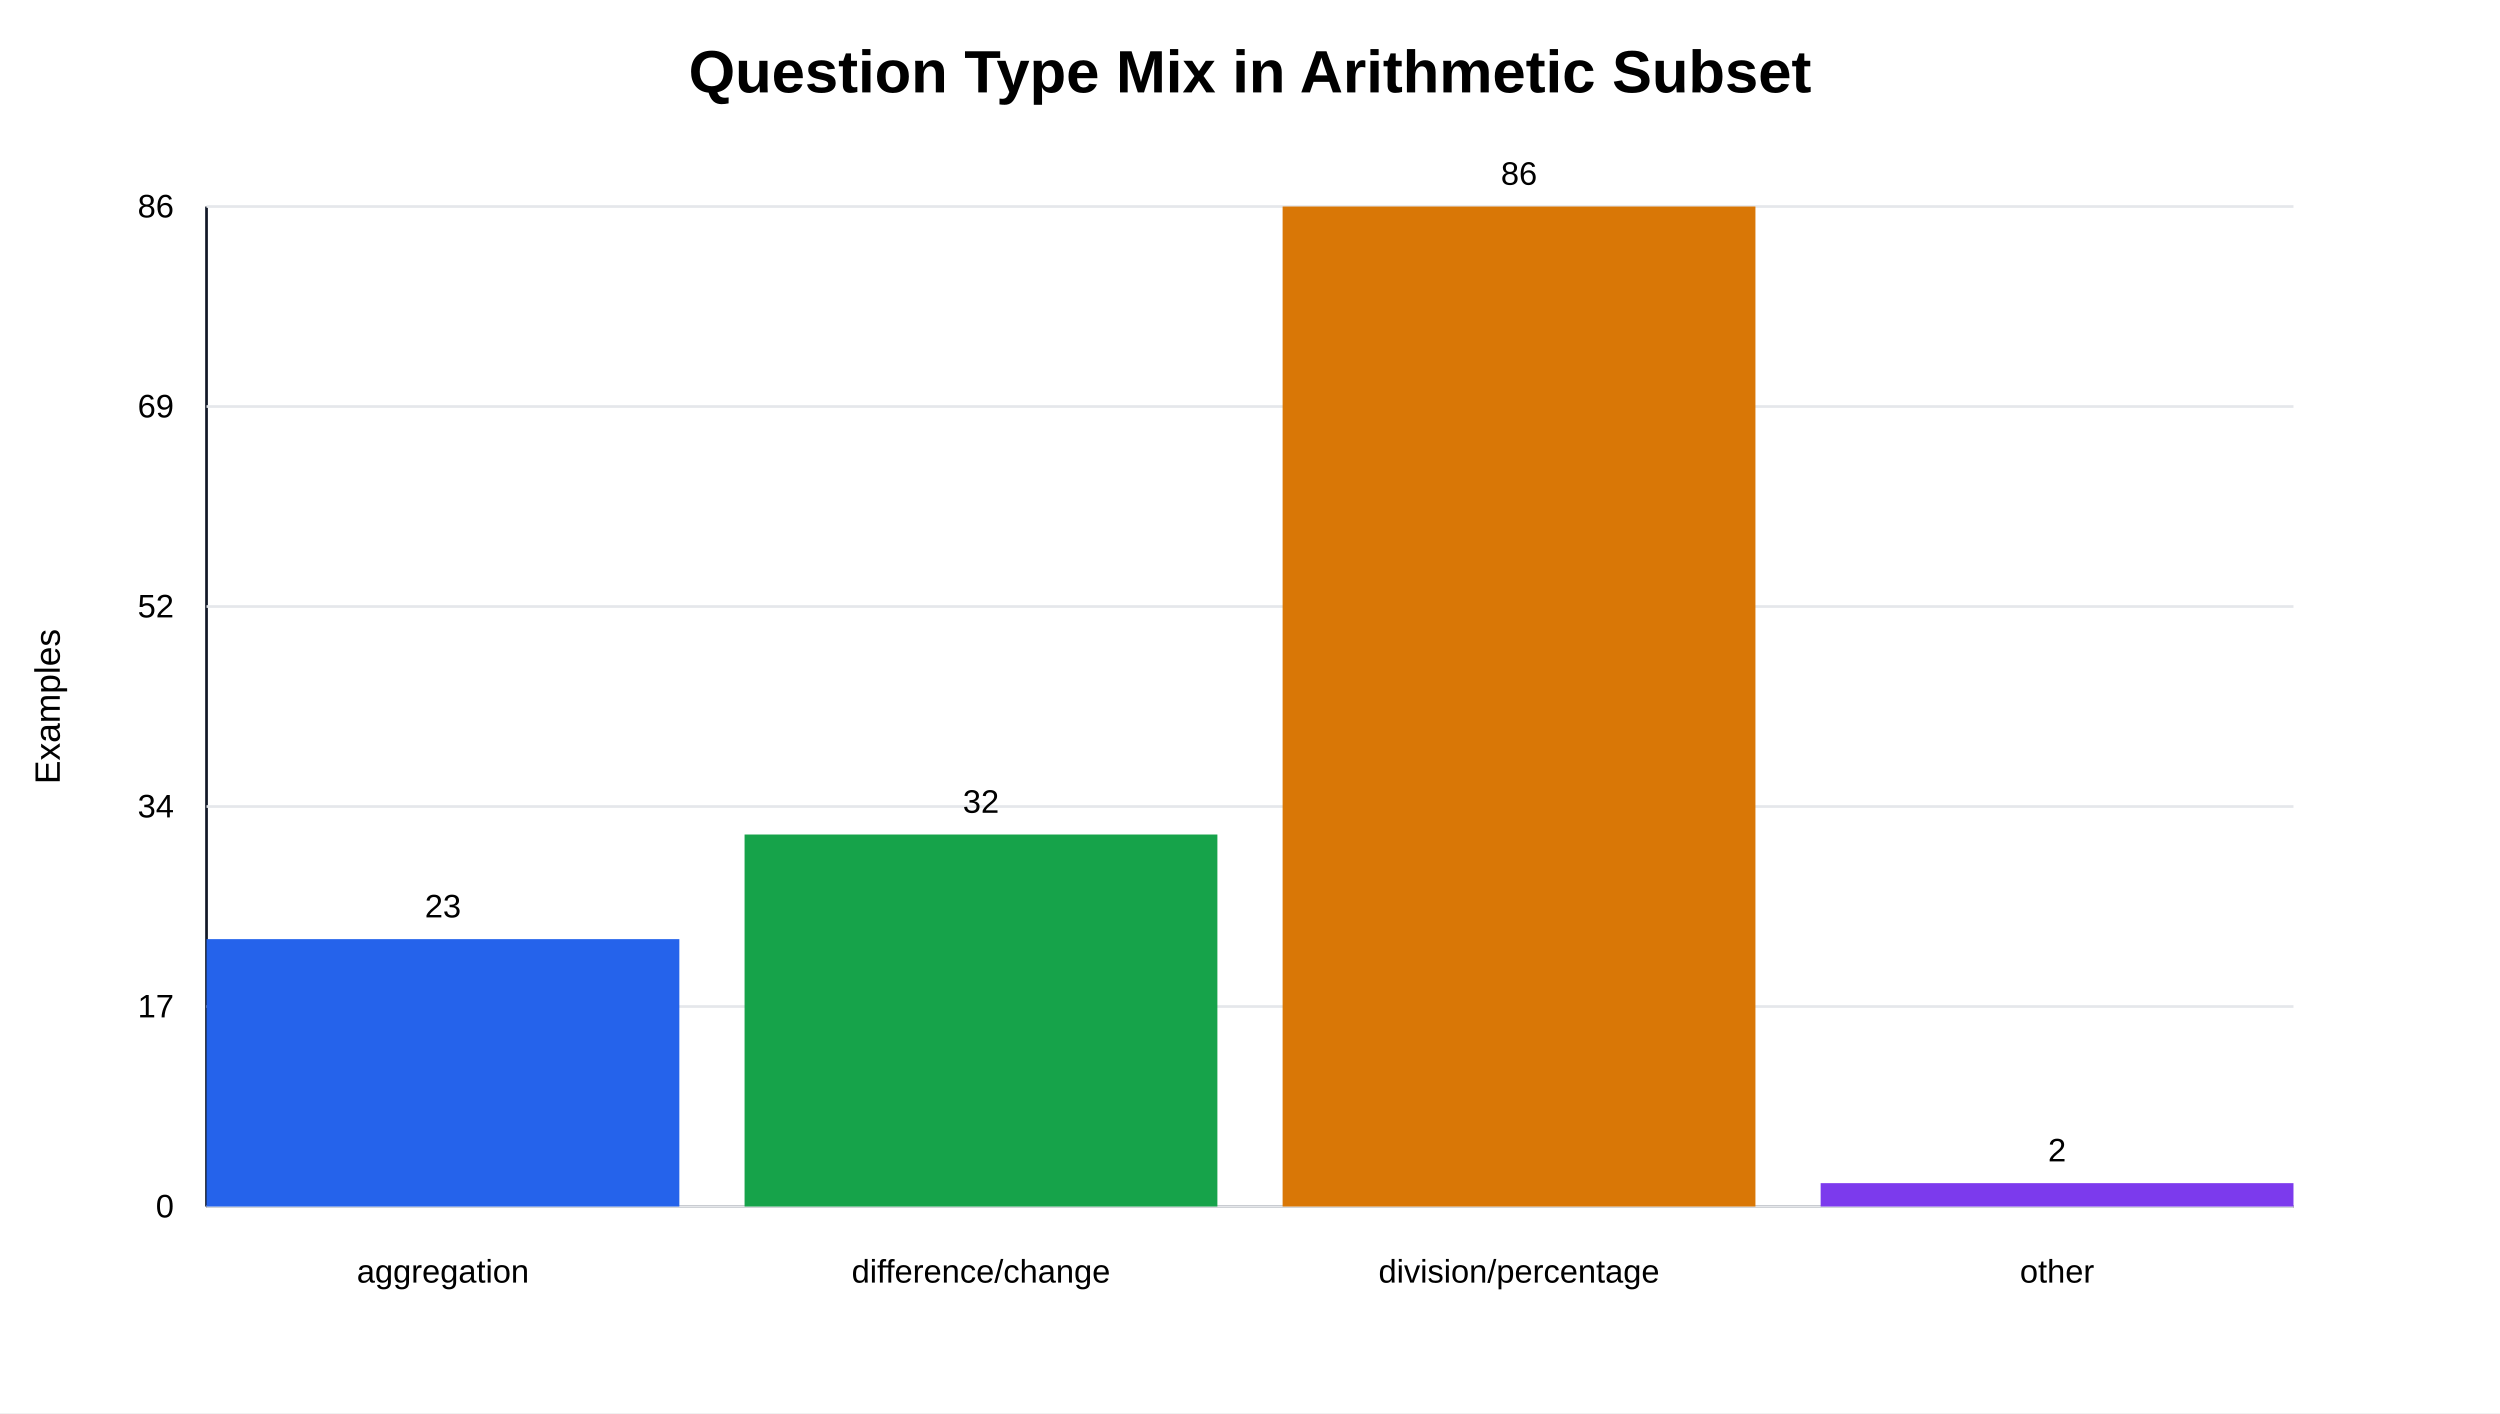
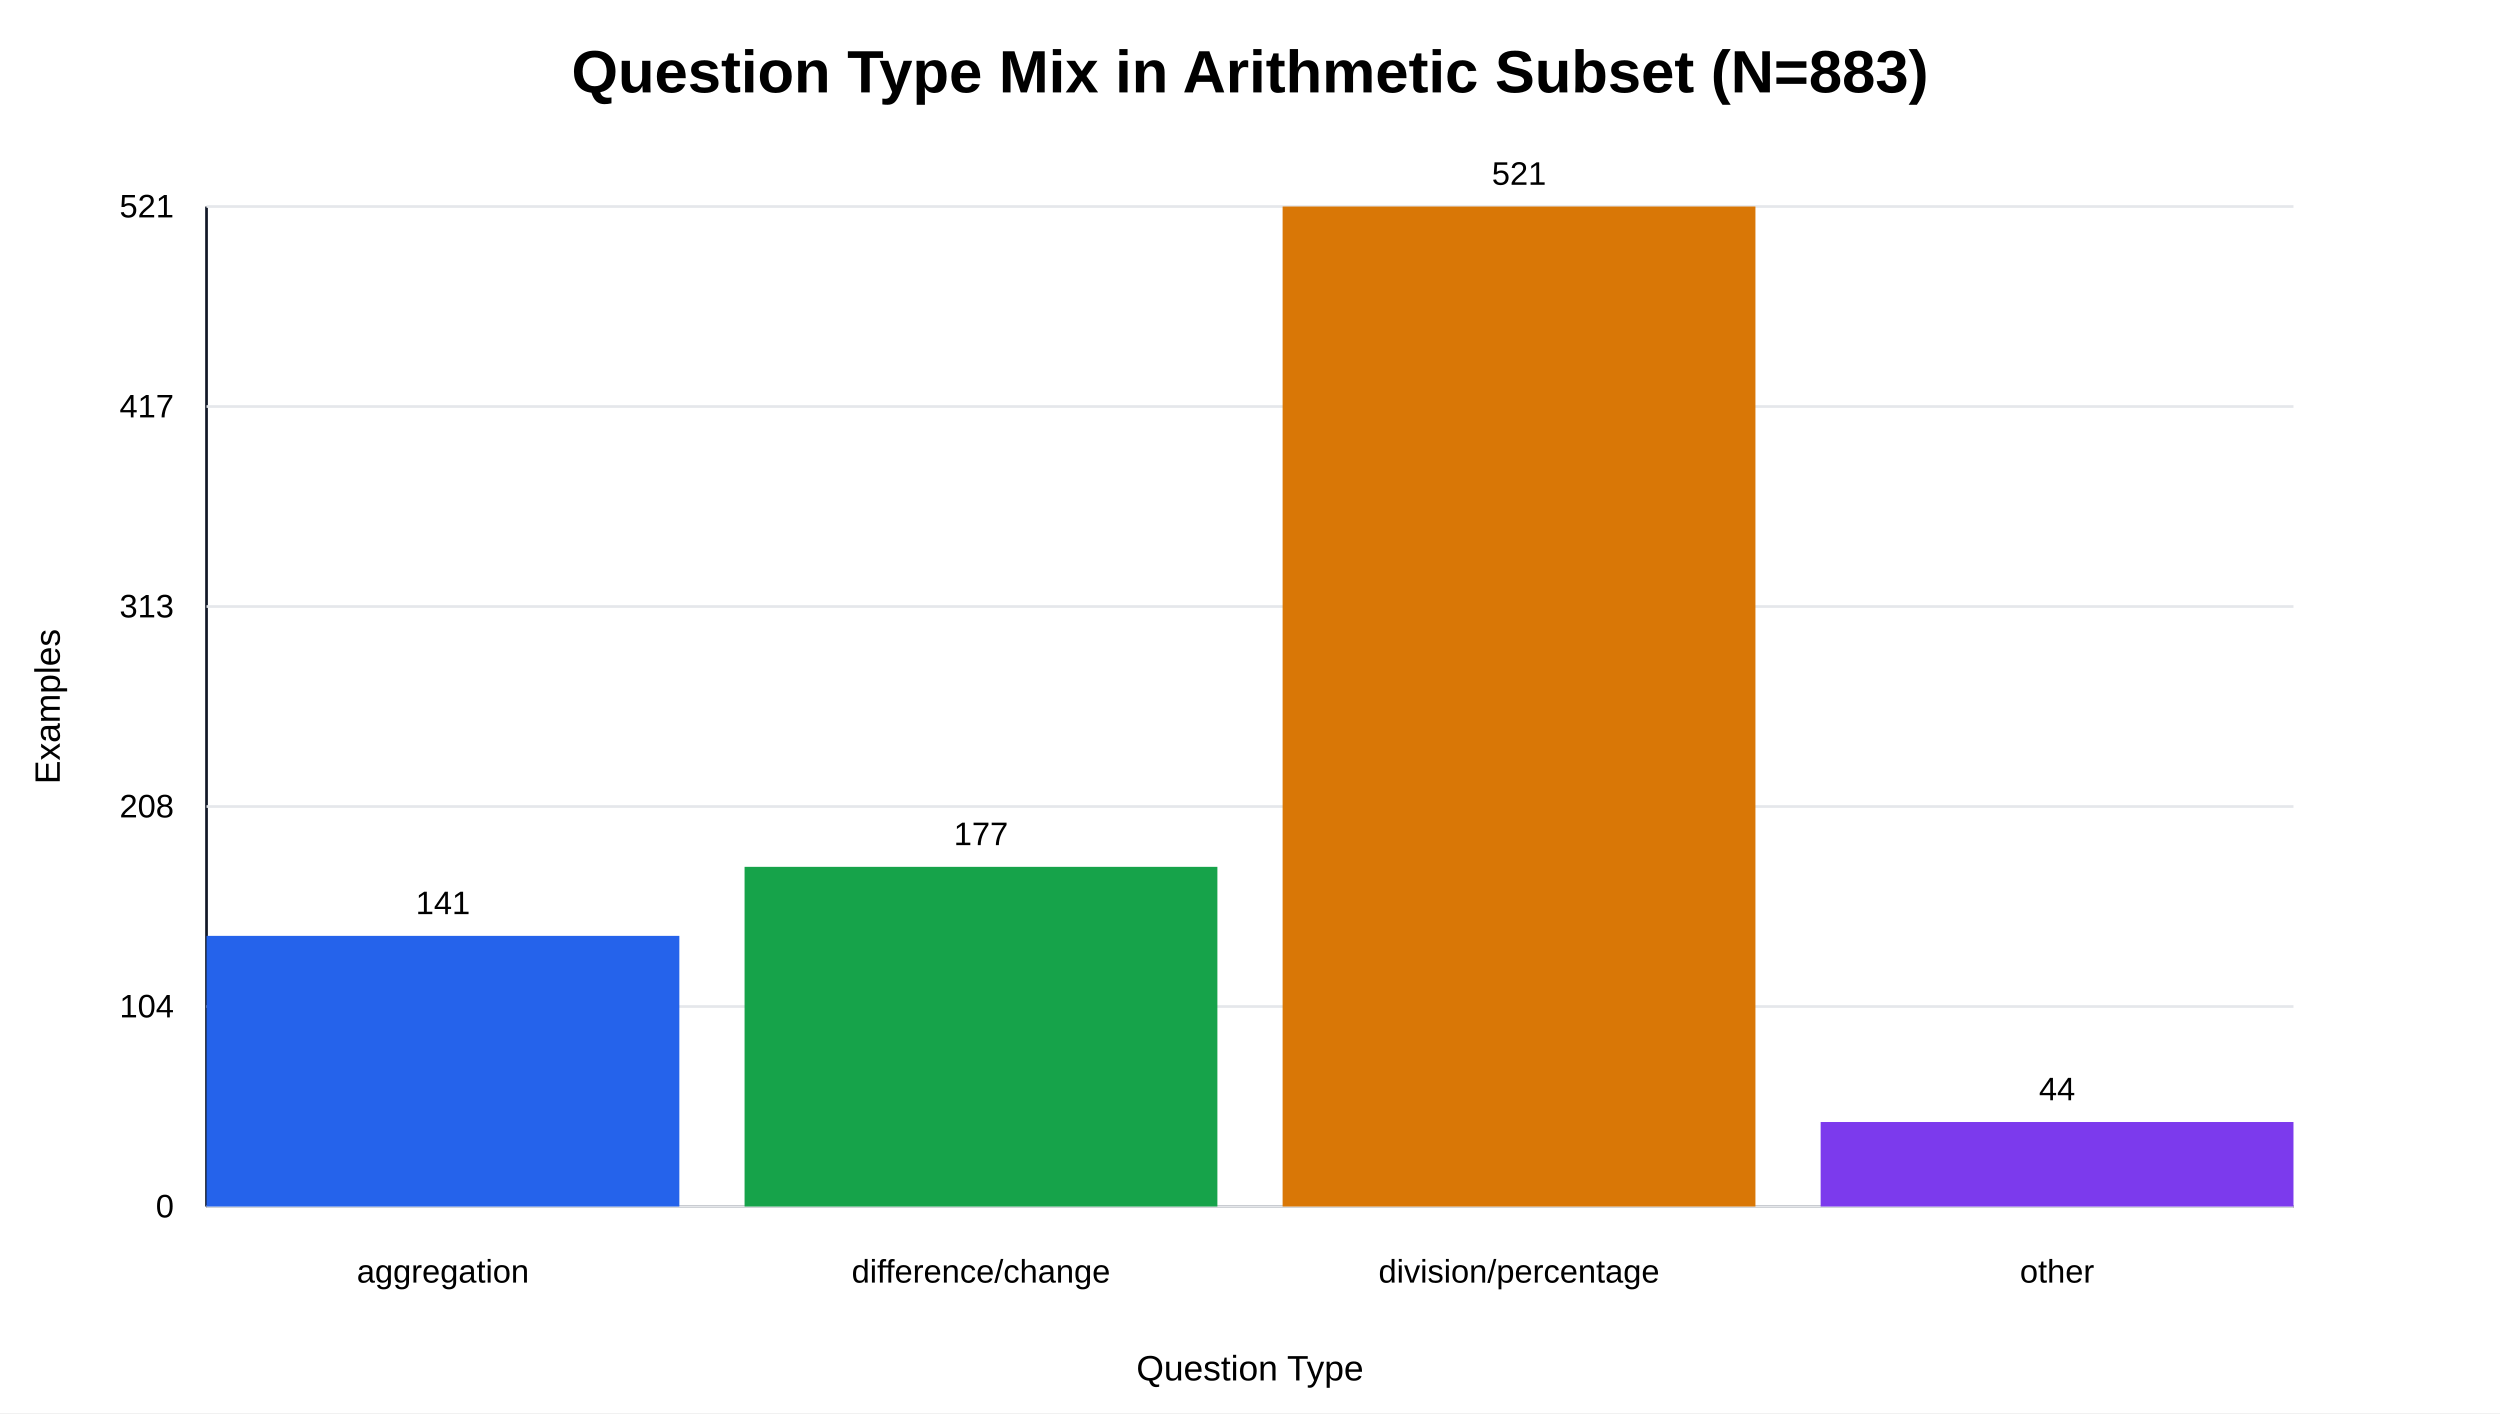
<svg xmlns="http://www.w3.org/2000/svg" width="920" height="520" viewBox="0 0 920 520">
  <rect width="100%" height="100%" fill="#ffffff" />
-   <text x="460.0" y="34" text-anchor="middle" font-size="22" font-family="Arial" font-weight="700">Question Type Mix in Arithmetic Subset</text>
+   <text x="460.0" y="34" text-anchor="middle" font-size="22" font-family="Arial" font-weight="700">Question Type Mix in Arithmetic Subset (N=883)</text>
  <line x1="76" y1="444" x2="844" y2="444" stroke="#111827" />
  <line x1="76" y1="76" x2="76" y2="444" stroke="#111827" />
  <line x1="76" y1="444.0" x2="844" y2="444.0" stroke="#e5e7eb" />
  <text x="64" y="448.0" text-anchor="end" font-size="12" font-family="Arial">0</text>
  <line x1="76" y1="370.4" x2="844" y2="370.4" stroke="#e5e7eb" />
-   <text x="64" y="374.4" text-anchor="end" font-size="12" font-family="Arial">17</text>
+   <text x="64" y="374.4" text-anchor="end" font-size="12" font-family="Arial">104</text>
  <line x1="76" y1="296.8" x2="844" y2="296.8" stroke="#e5e7eb" />
-   <text x="64" y="300.8" text-anchor="end" font-size="12" font-family="Arial">34</text>
+   <text x="64" y="300.8" text-anchor="end" font-size="12" font-family="Arial">208</text>
  <line x1="76" y1="223.2" x2="844" y2="223.2" stroke="#e5e7eb" />
-   <text x="64" y="227.2" text-anchor="end" font-size="12" font-family="Arial">52</text>
+   <text x="64" y="227.2" text-anchor="end" font-size="12" font-family="Arial">313</text>
  <line x1="76" y1="149.6" x2="844" y2="149.6" stroke="#e5e7eb" />
-   <text x="64" y="153.6" text-anchor="end" font-size="12" font-family="Arial">69</text>
+   <text x="64" y="153.6" text-anchor="end" font-size="12" font-family="Arial">417</text>
  <line x1="76" y1="76.0" x2="844" y2="76.0" stroke="#e5e7eb" />
-   <text x="64" y="80.0" text-anchor="end" font-size="12" font-family="Arial">86</text>
-   <rect x="76.0" y="345.6" width="174.0" height="98.4" fill="#2563eb" />
-   <text x="163.0" y="337.6" text-anchor="middle" font-size="12" font-family="Arial">23</text>
+   <text x="64" y="80.0" text-anchor="end" font-size="12" font-family="Arial">521</text>
+   <rect x="76.0" y="344.4" width="174.0" height="99.6" fill="#2563eb" />
+   <text x="163.0" y="336.4" text-anchor="middle" font-size="12" font-family="Arial">141</text>
  <text x="163.0" y="472" text-anchor="middle" font-size="12" font-family="Arial">aggregation</text>
-   <rect x="274.0" y="307.1" width="174.0" height="136.9" fill="#16a34a" />
-   <text x="361.0" y="299.1" text-anchor="middle" font-size="12" font-family="Arial">32</text>
+   <rect x="274.0" y="319.0" width="174.0" height="125.0" fill="#16a34a" />
+   <text x="361.0" y="311.0" text-anchor="middle" font-size="12" font-family="Arial">177</text>
  <text x="361.0" y="472" text-anchor="middle" font-size="12" font-family="Arial">difference/change</text>
  <rect x="472.0" y="76.0" width="174.0" height="368.0" fill="#d97706" />
-   <text x="559.0" y="68.0" text-anchor="middle" font-size="12" font-family="Arial">86</text>
+   <text x="559.0" y="68.0" text-anchor="middle" font-size="12" font-family="Arial">521</text>
  <text x="559.0" y="472" text-anchor="middle" font-size="12" font-family="Arial">division/percentage</text>
-   <rect x="670.0" y="435.4" width="174.0" height="8.6" fill="#7c3aed" />
-   <text x="757.0" y="427.4" text-anchor="middle" font-size="12" font-family="Arial">2</text>
+   <rect x="670.0" y="412.9" width="174.0" height="31.1" fill="#7c3aed" />
+   <text x="757.0" y="404.9" text-anchor="middle" font-size="12" font-family="Arial">44</text>
  <text x="757.0" y="472" text-anchor="middle" font-size="12" font-family="Arial">other</text>
  <text x="22" y="260.0" transform="rotate(-90 22 260.0)" text-anchor="middle" font-size="13" font-family="Arial">Examples</text>
+   <text x="460.0" y="508" text-anchor="middle" font-size="13" font-family="Arial">Question Type</text>
</svg>
